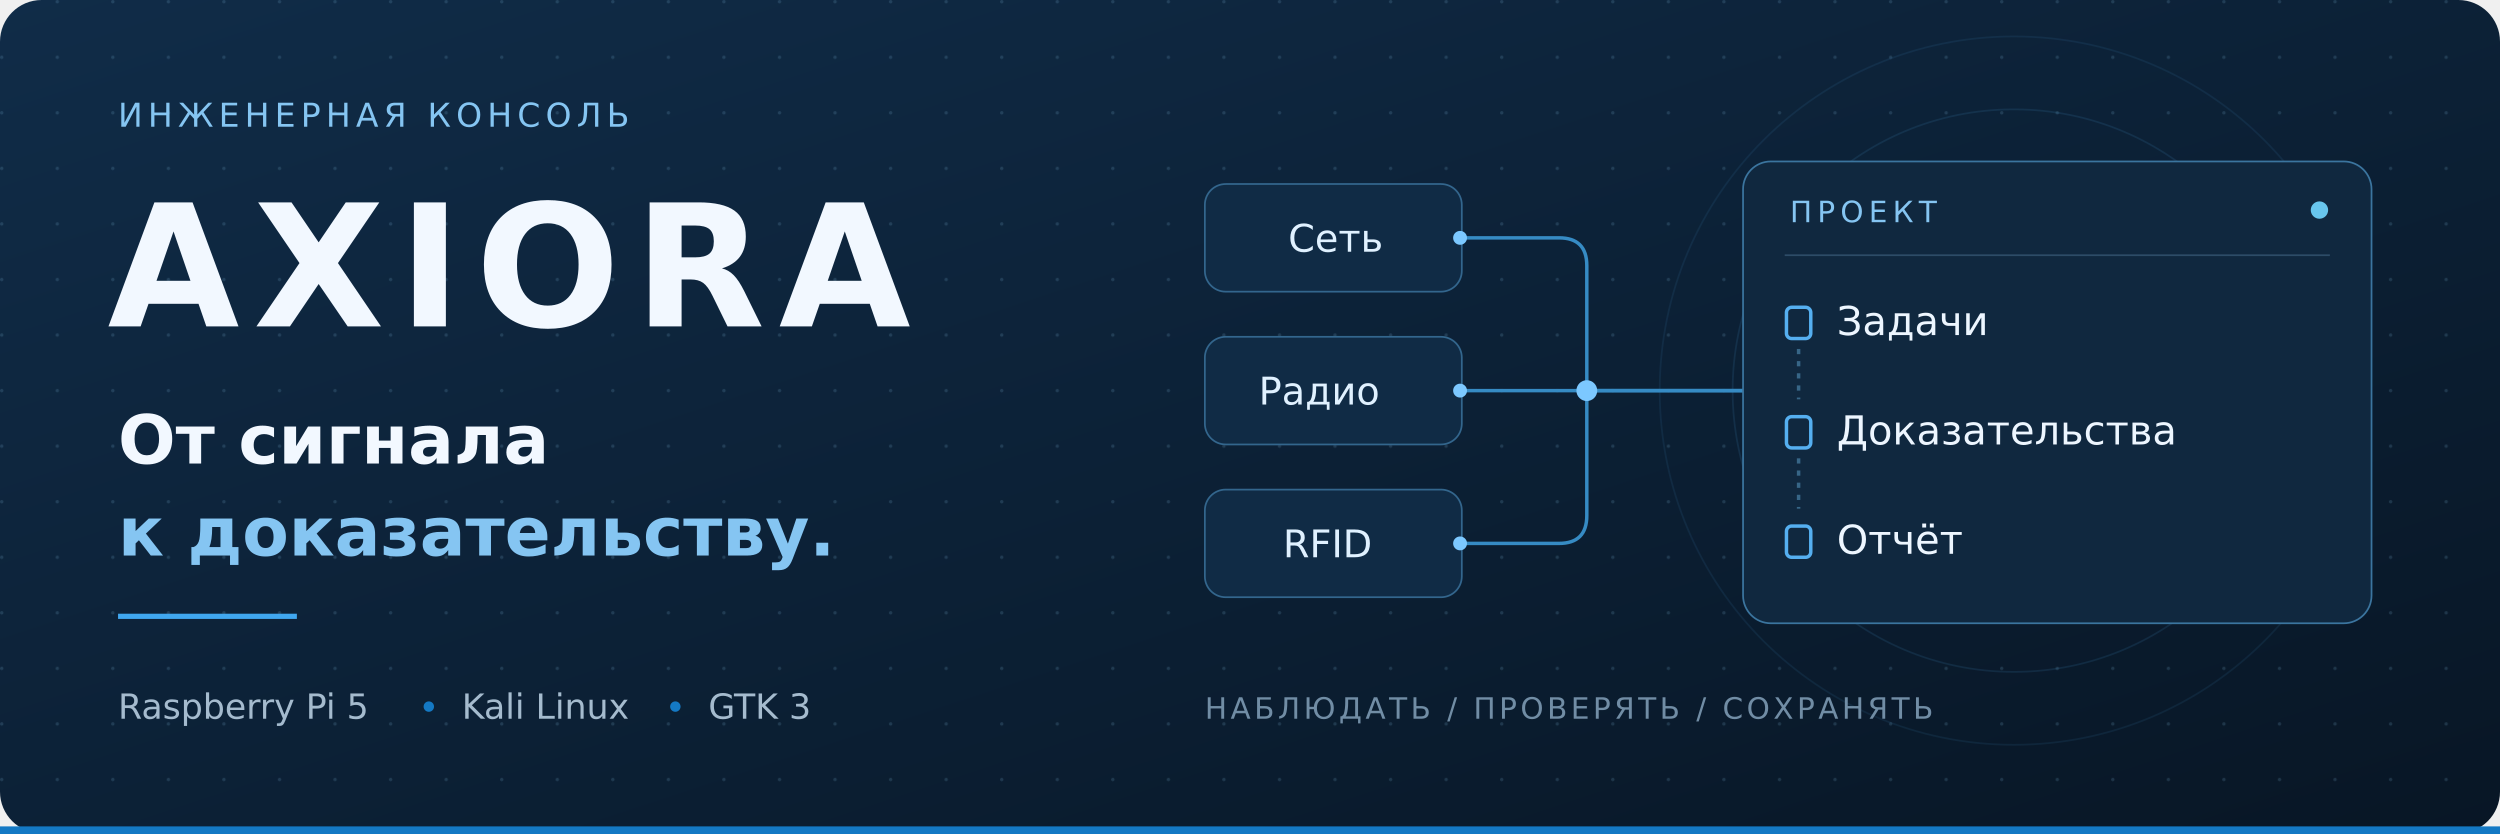
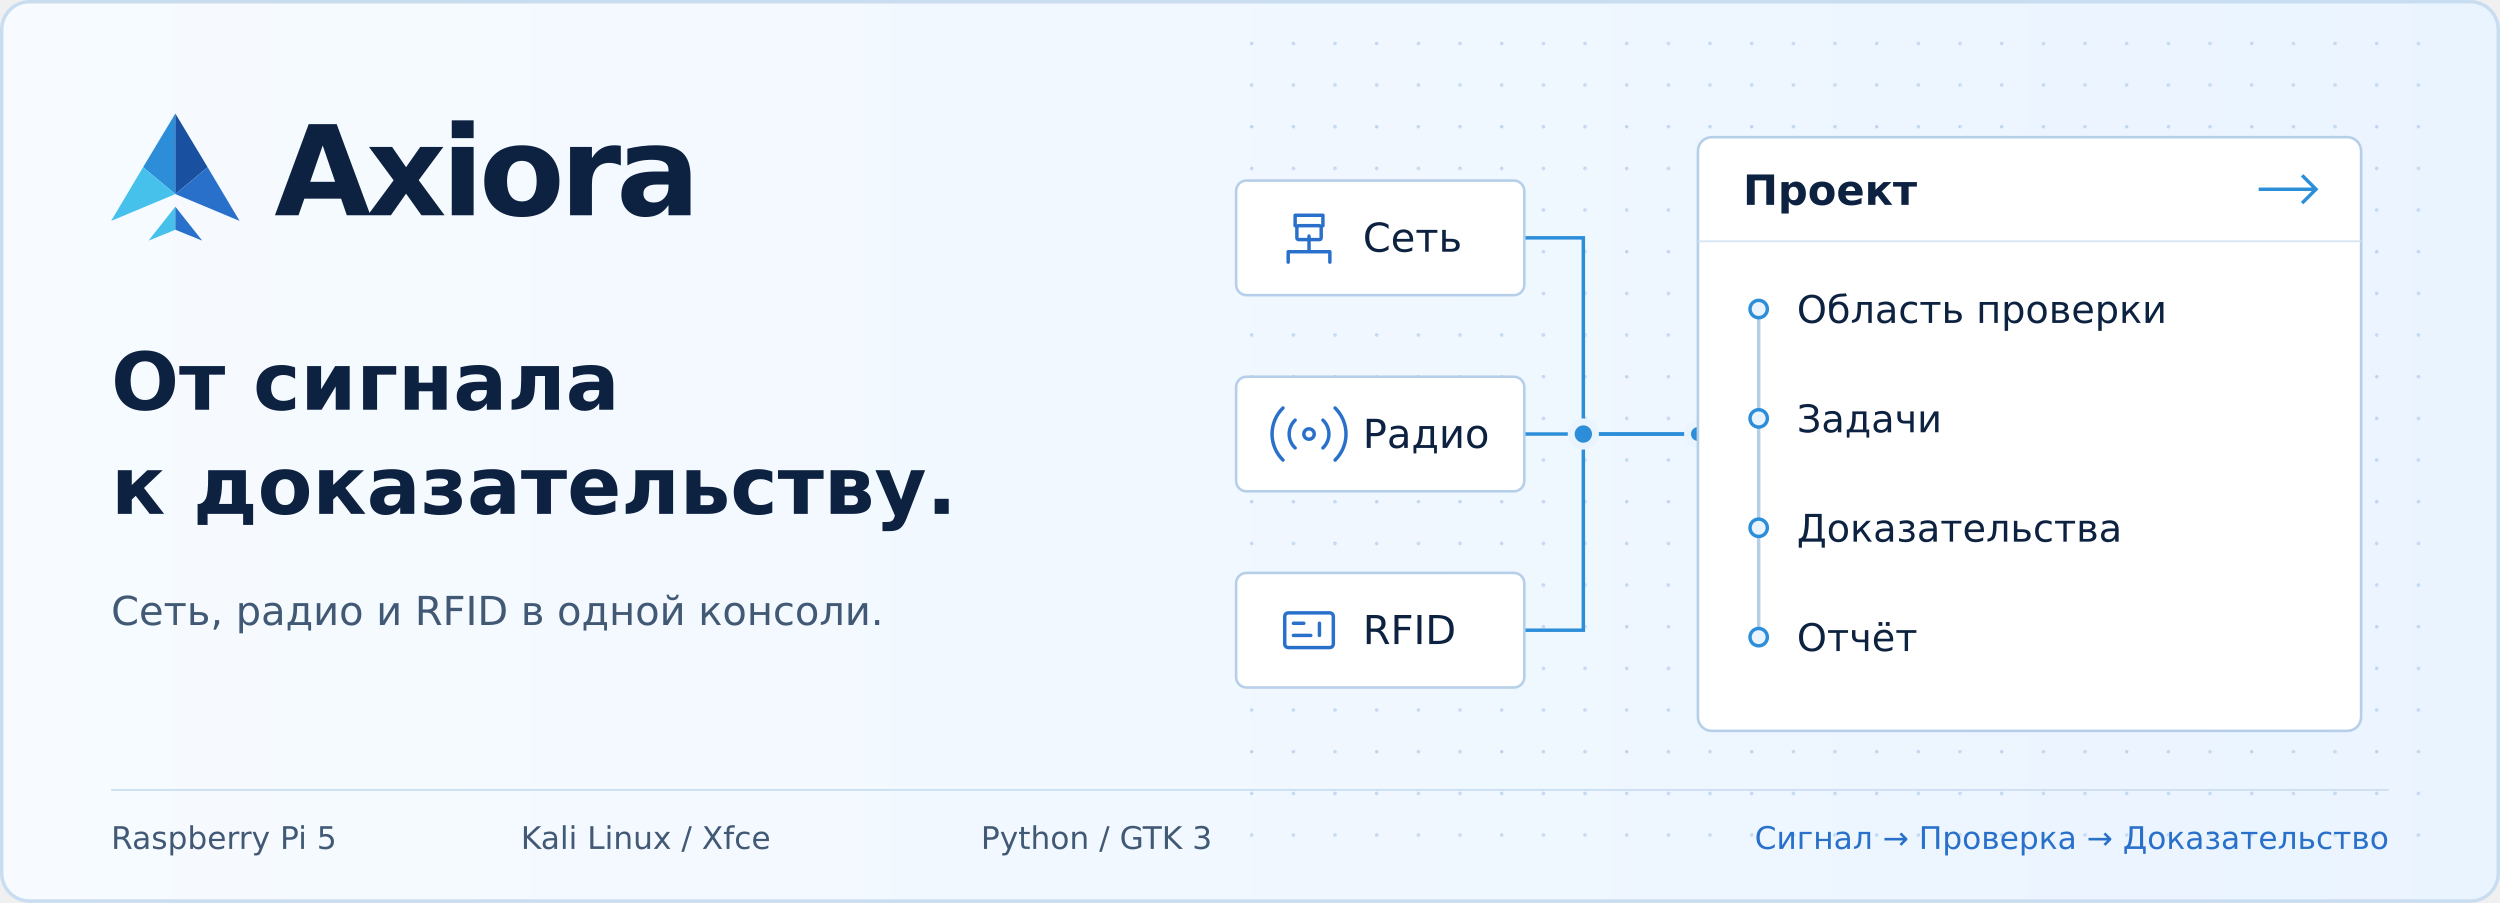
- <svg xmlns="http://www.w3.org/2000/svg" width="1440" height="480" viewBox="0 0 1440 480" role="img" aria-labelledby="title description">
+ <svg xmlns="http://www.w3.org/2000/svg" width="1440" height="520" viewBox="0 0 1440 520" role="img" aria-labelledby="title description">
  <defs>
-     <linearGradient id="background" x1="0" y1="0" x2="1" y2="1">
-       <stop stop-color="#102c48" />
-       <stop offset="1" stop-color="#081625" />
+     <pattern id="dots" width="24" height="24" patternUnits="userSpaceOnUse">
+       <circle cx="1" cy="1" r="1" fill="#BED3EA" />
+     </pattern>
+     <linearGradient id="wash" x1="0" x2="1">
+       <stop stop-color="#F7FBFF" />
+       <stop offset="1" stop-color="#EAF4FF" />
    </linearGradient>
-     <pattern id="grid" width="32" height="32" patternUnits="userSpaceOnUse">
-       <circle cx="1" cy="1" r="1" fill="#82bbdf" opacity=".17" />
-     </pattern>
  </defs>
-   <rect width="1440" height="480" rx="24" fill="url(#background)" />
-   <rect width="1440" height="480" rx="24" fill="url(#grid)" />
-   <path d="M0 479H1440" stroke="#1479c4" stroke-width="6" />
-   <g fill="none" stroke="#4ba9e9">
-     <circle cx="1160" cy="225" r="204" opacity=".09" />
-     <circle cx="1160" cy="225" r="162" opacity=".12" />
-   </g>
+   <rect x="1" y="1" width="1438" height="518" rx="16" fill="url(#wash)" stroke="#C9DDF1" stroke-width="2" />
+   <rect x="700" y="24" width="716" height="472" fill="url(#dots)" />
+   <path d="M64 455H1376" stroke="#C9DDF1" />
  <g font-family="DejaVu Sans, Arial, sans-serif">
-     <text x="68" y="73" fill="#85c5f2" font-size="19" letter-spacing="3">ИНЖЕНЕРНАЯ КОНСОЛЬ</text>
-     <text x="62" y="188" fill="#f2f8ff" font-size="98" font-weight="700" letter-spacing="8">AXIORA</text>
-     <text x="68" y="267" fill="#f2f8ff" font-size="39" font-weight="700">От сигнала</text>
-     <text x="68" y="320" fill="#85c5f2" font-size="39" font-weight="700">к доказательству.</text>
-     <path d="M68 355H171" stroke="#40a7ef" stroke-width="3" />
-     <text x="68" y="414" fill="#a5bbce" font-size="20">Raspberry Pi 5</text>
-     <circle cx="247" cy="407" r="3" fill="#1479c4" />
-     <text x="266" y="414" fill="#a5bbce" font-size="20">Kali Linux</text>
-     <circle cx="389" cy="407" r="3" fill="#1479c4" />
-     <text x="408" y="414" fill="#a5bbce" font-size="20">GTK 3</text>
-     <g fill="none" stroke="#368bc4" stroke-width="2">
-       <path d="M841 137H898Q914 137 914 153V225H1004" />
-       <path d="M841 225H1004" />
-       <path d="M841 313H898Q914 313 914 297V225" />
+     <svg x="64" y="65" width="74" height="74" viewBox="452 345 378 374">
+       <path fill="#2c8ed9" d="M641 345 546 503 641 582Z" />
+       <path fill="#1a50a0" d="M641 345 736 503 641 582Z" />
+       <path fill="#45c1eb" d="M546 503 452 661 641 582Z" />
+       <path fill="#2970cb" d="M736 503 830 661 641 582Z" />
+       <path fill="#45c1eb" d="M641 619 562 719 641 687Z" />
+       <path fill="#2970cb" d="M641 619 720 719 641 687Z" />
+     </svg>
+     <text x="158" y="124" font-size="72" font-weight="700" fill="#0D2240" letter-spacing="-3">Axiora</text>
+     <g font-size="46" font-weight="700" fill="#0D2240">
+       <text x="64" y="236">От сигнала</text>
+       <text x="64" y="296">к доказательству.</text>
    </g>
-     <g fill="#102b45" stroke="#33668d">
-       <rect x="694" y="106" width="148" height="62" rx="12" />
-       <rect x="694" y="194" width="148" height="62" rx="12" />
-       <rect x="694" y="282" width="148" height="62" rx="12" />
+     <text x="64" y="360" font-size="23" fill="#415975">Сеть, радио и RFID в одной консоли.</text>
+     <g font-size="18" fill="#415975">
+       <text x="64" y="489">Raspberry Pi 5</text>
+       <text x="300" y="489">Kali Linux / Xfce</text>
+       <text x="565" y="489">Python / GTK 3</text>
    </g>
-     <g fill="#e0f1ff" font-size="22">
-       <text x="742" y="145">Сеть</text>
-       <text x="725" y="233">Радио</text>
-       <text x="739" y="321">RFID</text>
+     <g fill="none" stroke="#2C8ED9" stroke-width="2">
+       <path d="M878 137H912V250H978" />
+       <path d="M878 250H978" />
+       <path d="M878 363H912V250" />
    </g>
-     <g fill="#7cc8ff">
-       <circle cx="841" cy="137" r="4" />
-       <circle cx="841" cy="225" r="4" />
-       <circle cx="841" cy="313" r="4" />
-       <circle cx="914" cy="225" r="6" />
+     <g fill="#FFFFFF" stroke="#B6CFE9" stroke-width="1.5">
+       <rect x="712" y="104" width="166" height="66" rx="6" />
+       <rect x="712" y="217" width="166" height="66" rx="6" />
+       <rect x="712" y="330" width="166" height="66" rx="6" />
    </g>
-     <rect x="1004" y="93" width="362" height="266" rx="16" fill="#10283f" stroke="#3b759f" />
-     <path d="M1028 147H1342" stroke="#2d4c67" />
-     <text x="1031" y="128" fill="#85c5f2" font-size="17" letter-spacing="3">ПРОЕКТ</text>
-     <circle cx="1336" cy="121" r="5" fill="#68c6ed" />
-     <g font-size="23" fill="#edf6ff">
-       <text x="1058" y="193">Задачи</text>
-       <text x="1058" y="256">Доказательства</text>
-       <text x="1058" y="319">Отчёт</text>
+     <g fill="none" stroke="#2970CB" stroke-width="2" stroke-linecap="round" stroke-linejoin="round">
+       <path d="M746 130V124H762V130M754 136V145M742 145H766M742 145V151M766 145V151" />
+       <rect x="747" y="130" width="14" height="8" rx="1" />
+       <circle cx="754" cy="250" r="3" />
+       <path d="M746 242a11 11 0 0 0 0 16M762 242a11 11 0 0 1 0 16M739 235a21 21 0 0 0 0 30M769 235a21 21 0 0 1 0 30" />
+       <rect x="740" y="353" width="28" height="20" rx="2" />
+       <path d="M745 359H751M745 366H755M760 359v7" />
    </g>
-     <g fill="none" stroke="#55aff0" stroke-width="2">
-       <rect x="1029" y="177" width="14" height="18" rx="3" />
-       <rect x="1029" y="240" width="14" height="18" rx="3" />
-       <rect x="1029" y="303" width="14" height="18" rx="3" />
-       <path d="M1036 201V230M1036 264V293" stroke="#376687" stroke-dasharray="3 4" />
+     <g fill="#0D2240" font-size="23" font-weight="500">
+       <text x="785" y="145">Сеть</text>
+       <text x="785" y="258">Радио</text>
+       <text x="785" y="371">RFID</text>
    </g>
-     <text x="694" y="414" fill="#718da5" font-size="17" letter-spacing="2">НАБЛЮДАТЬ / ПРОВЕРЯТЬ / СОХРАНЯТЬ</text>
+     <g fill="#2C8ED9" stroke="#EAF4FF" stroke-width="4">
+       <circle cx="912" cy="250" r="7" />
+       <circle cx="978" cy="250" r="6" />
+     </g>
+     <rect x="978" y="79" width="382" height="342" rx="8" fill="#FFFFFF" stroke="#B6CFE9" stroke-width="1.5" />
+     <path d="M978 139H1360" stroke="#D4E4F3" />
+     <text x="1004" y="118" fill="#0D2240" font-size="24" font-weight="700">Проект</text>
+     <path d="M1301 109H1334M1326 101l8 8-8 8" fill="none" stroke="#2C8ED9" stroke-width="2" />
+     <path d="M1013 175V368" stroke="#B6CFE9" stroke-width="2" />
+     <g fill="#EAF4FF" stroke="#2C8ED9" stroke-width="2">
+       <circle cx="1013" cy="178" r="5" />
+       <circle cx="1013" cy="241" r="5" />
+       <circle cx="1013" cy="304" r="5" />
+       <circle cx="1013" cy="367" r="5" />
+     </g>
+     <g fill="#0D2240" font-size="22">
+       <text x="1035" y="186">Область проверки</text>
+       <text x="1035" y="249">Задачи</text>
+       <text x="1035" y="312">Доказательства</text>
+       <text x="1035" y="375">Отчёт</text>
+     </g>
+     <text x="1376" y="489" text-anchor="end" font-size="18" fill="#2970CB">Сигнал → Проверка → Доказательство</text>
  </g>
</svg>
